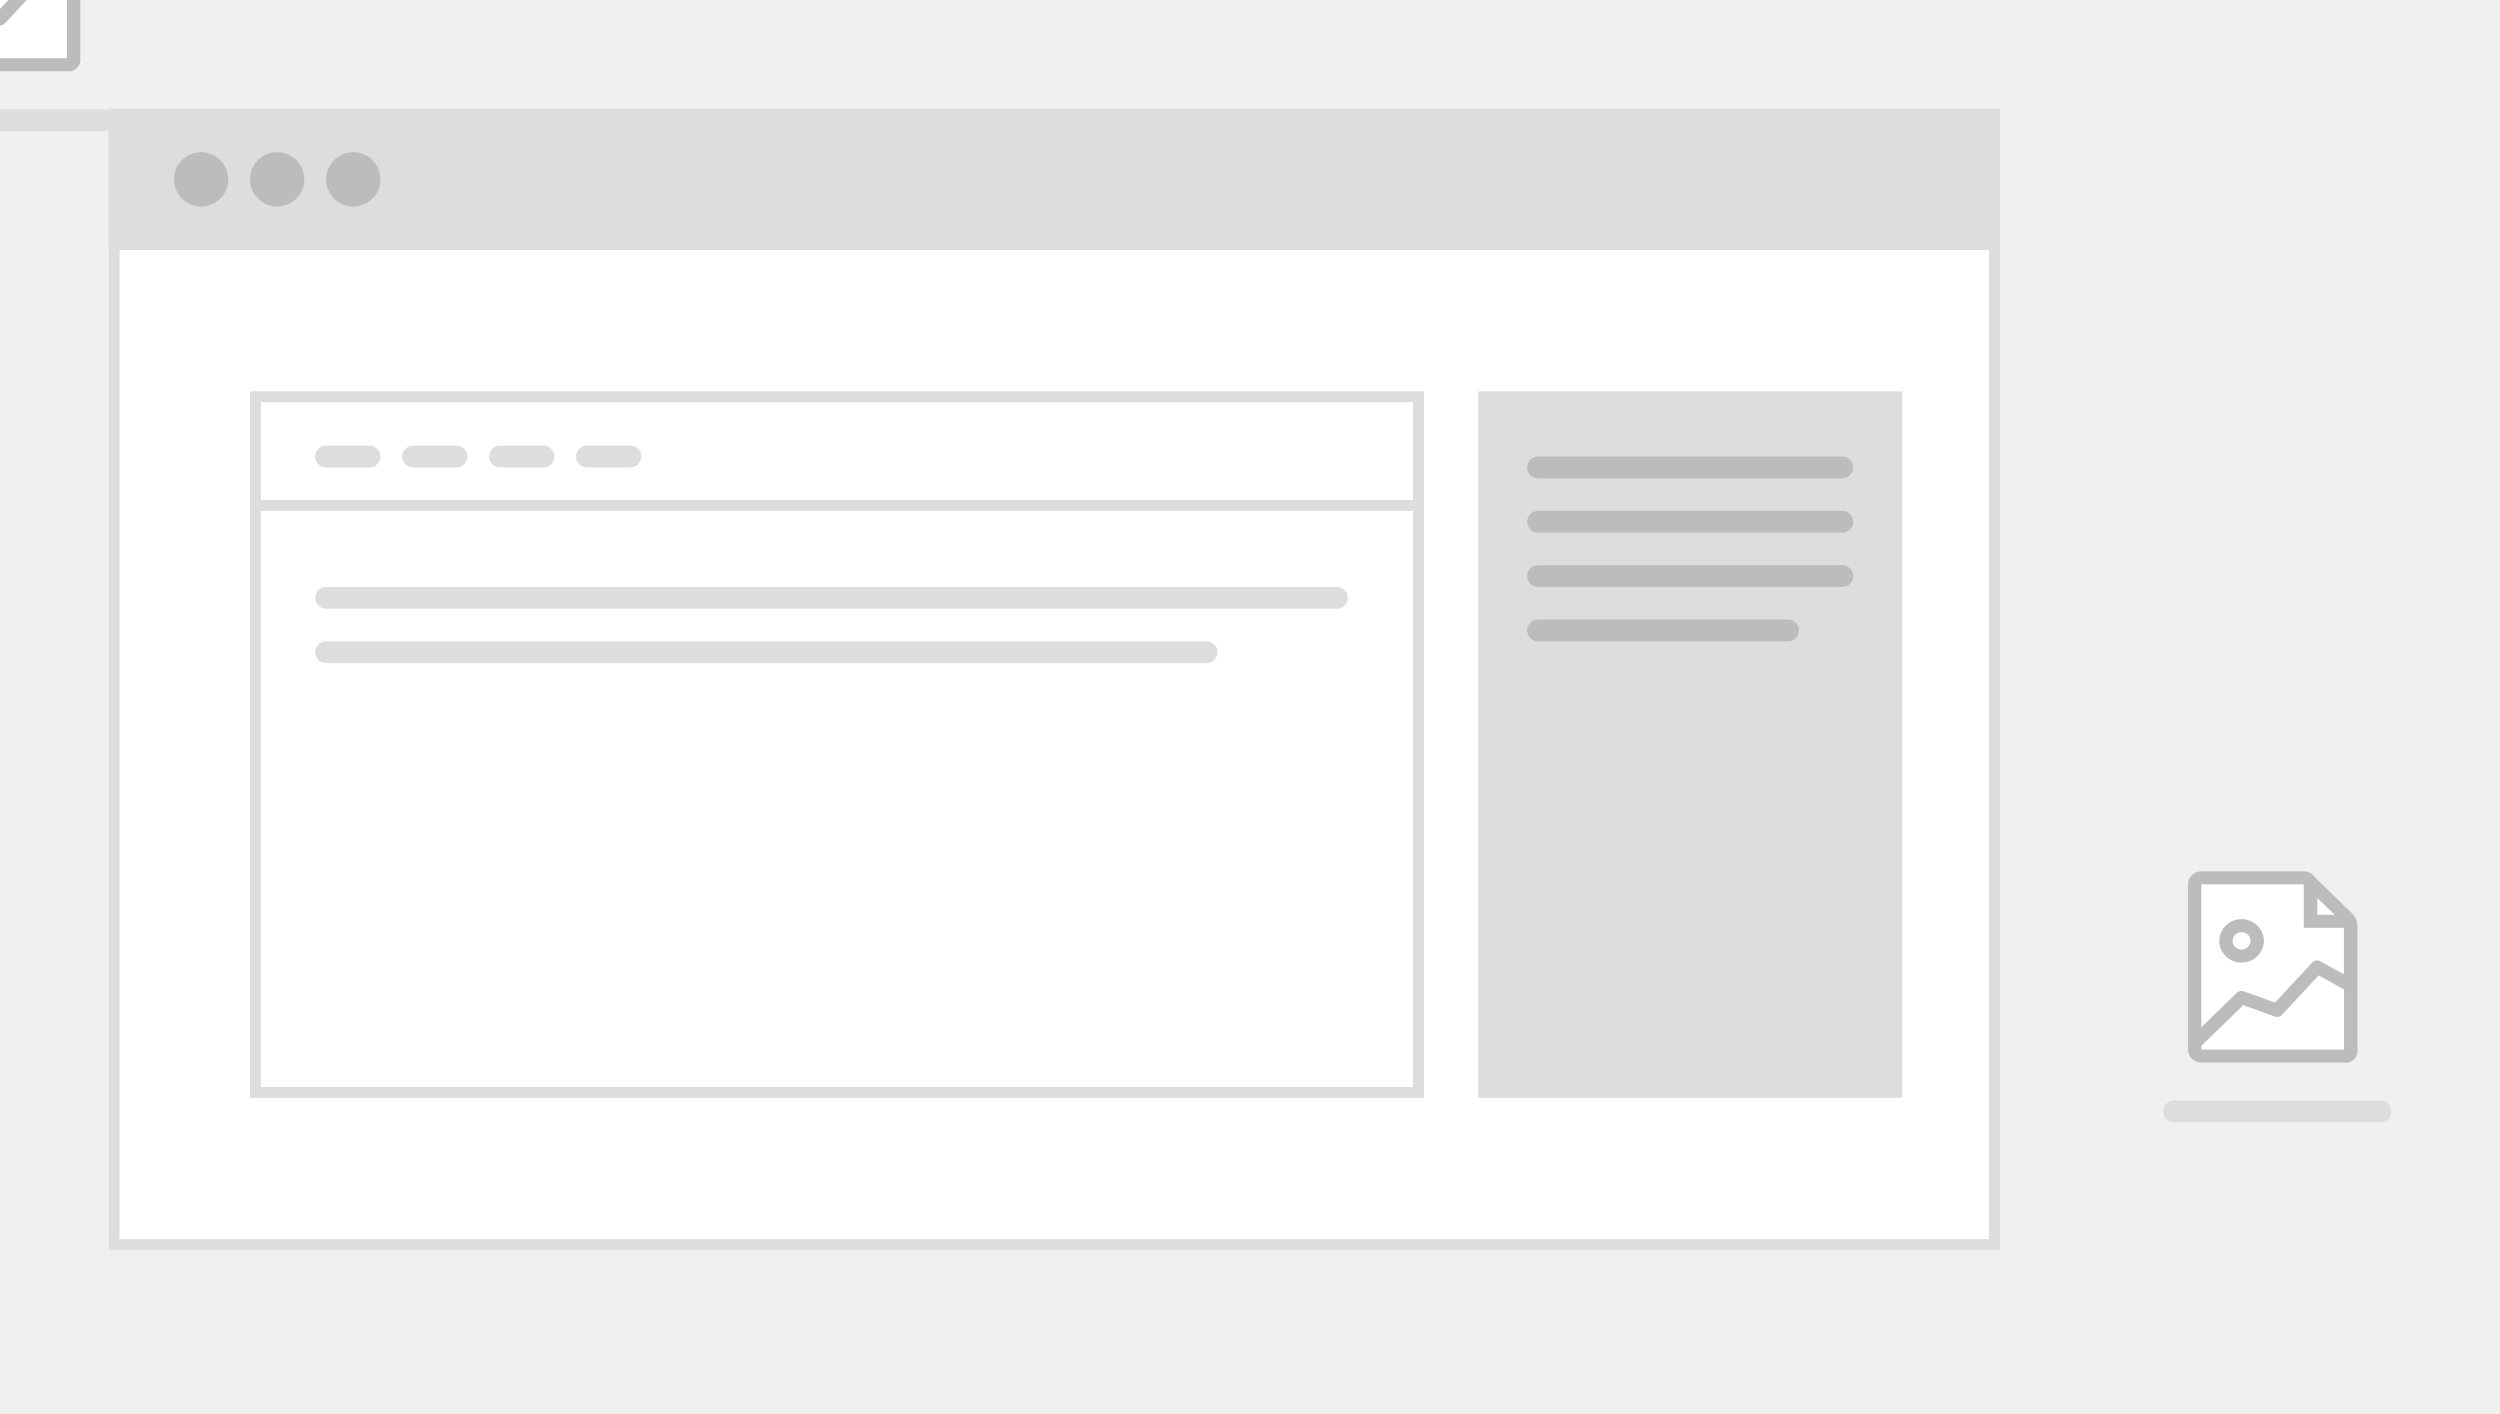
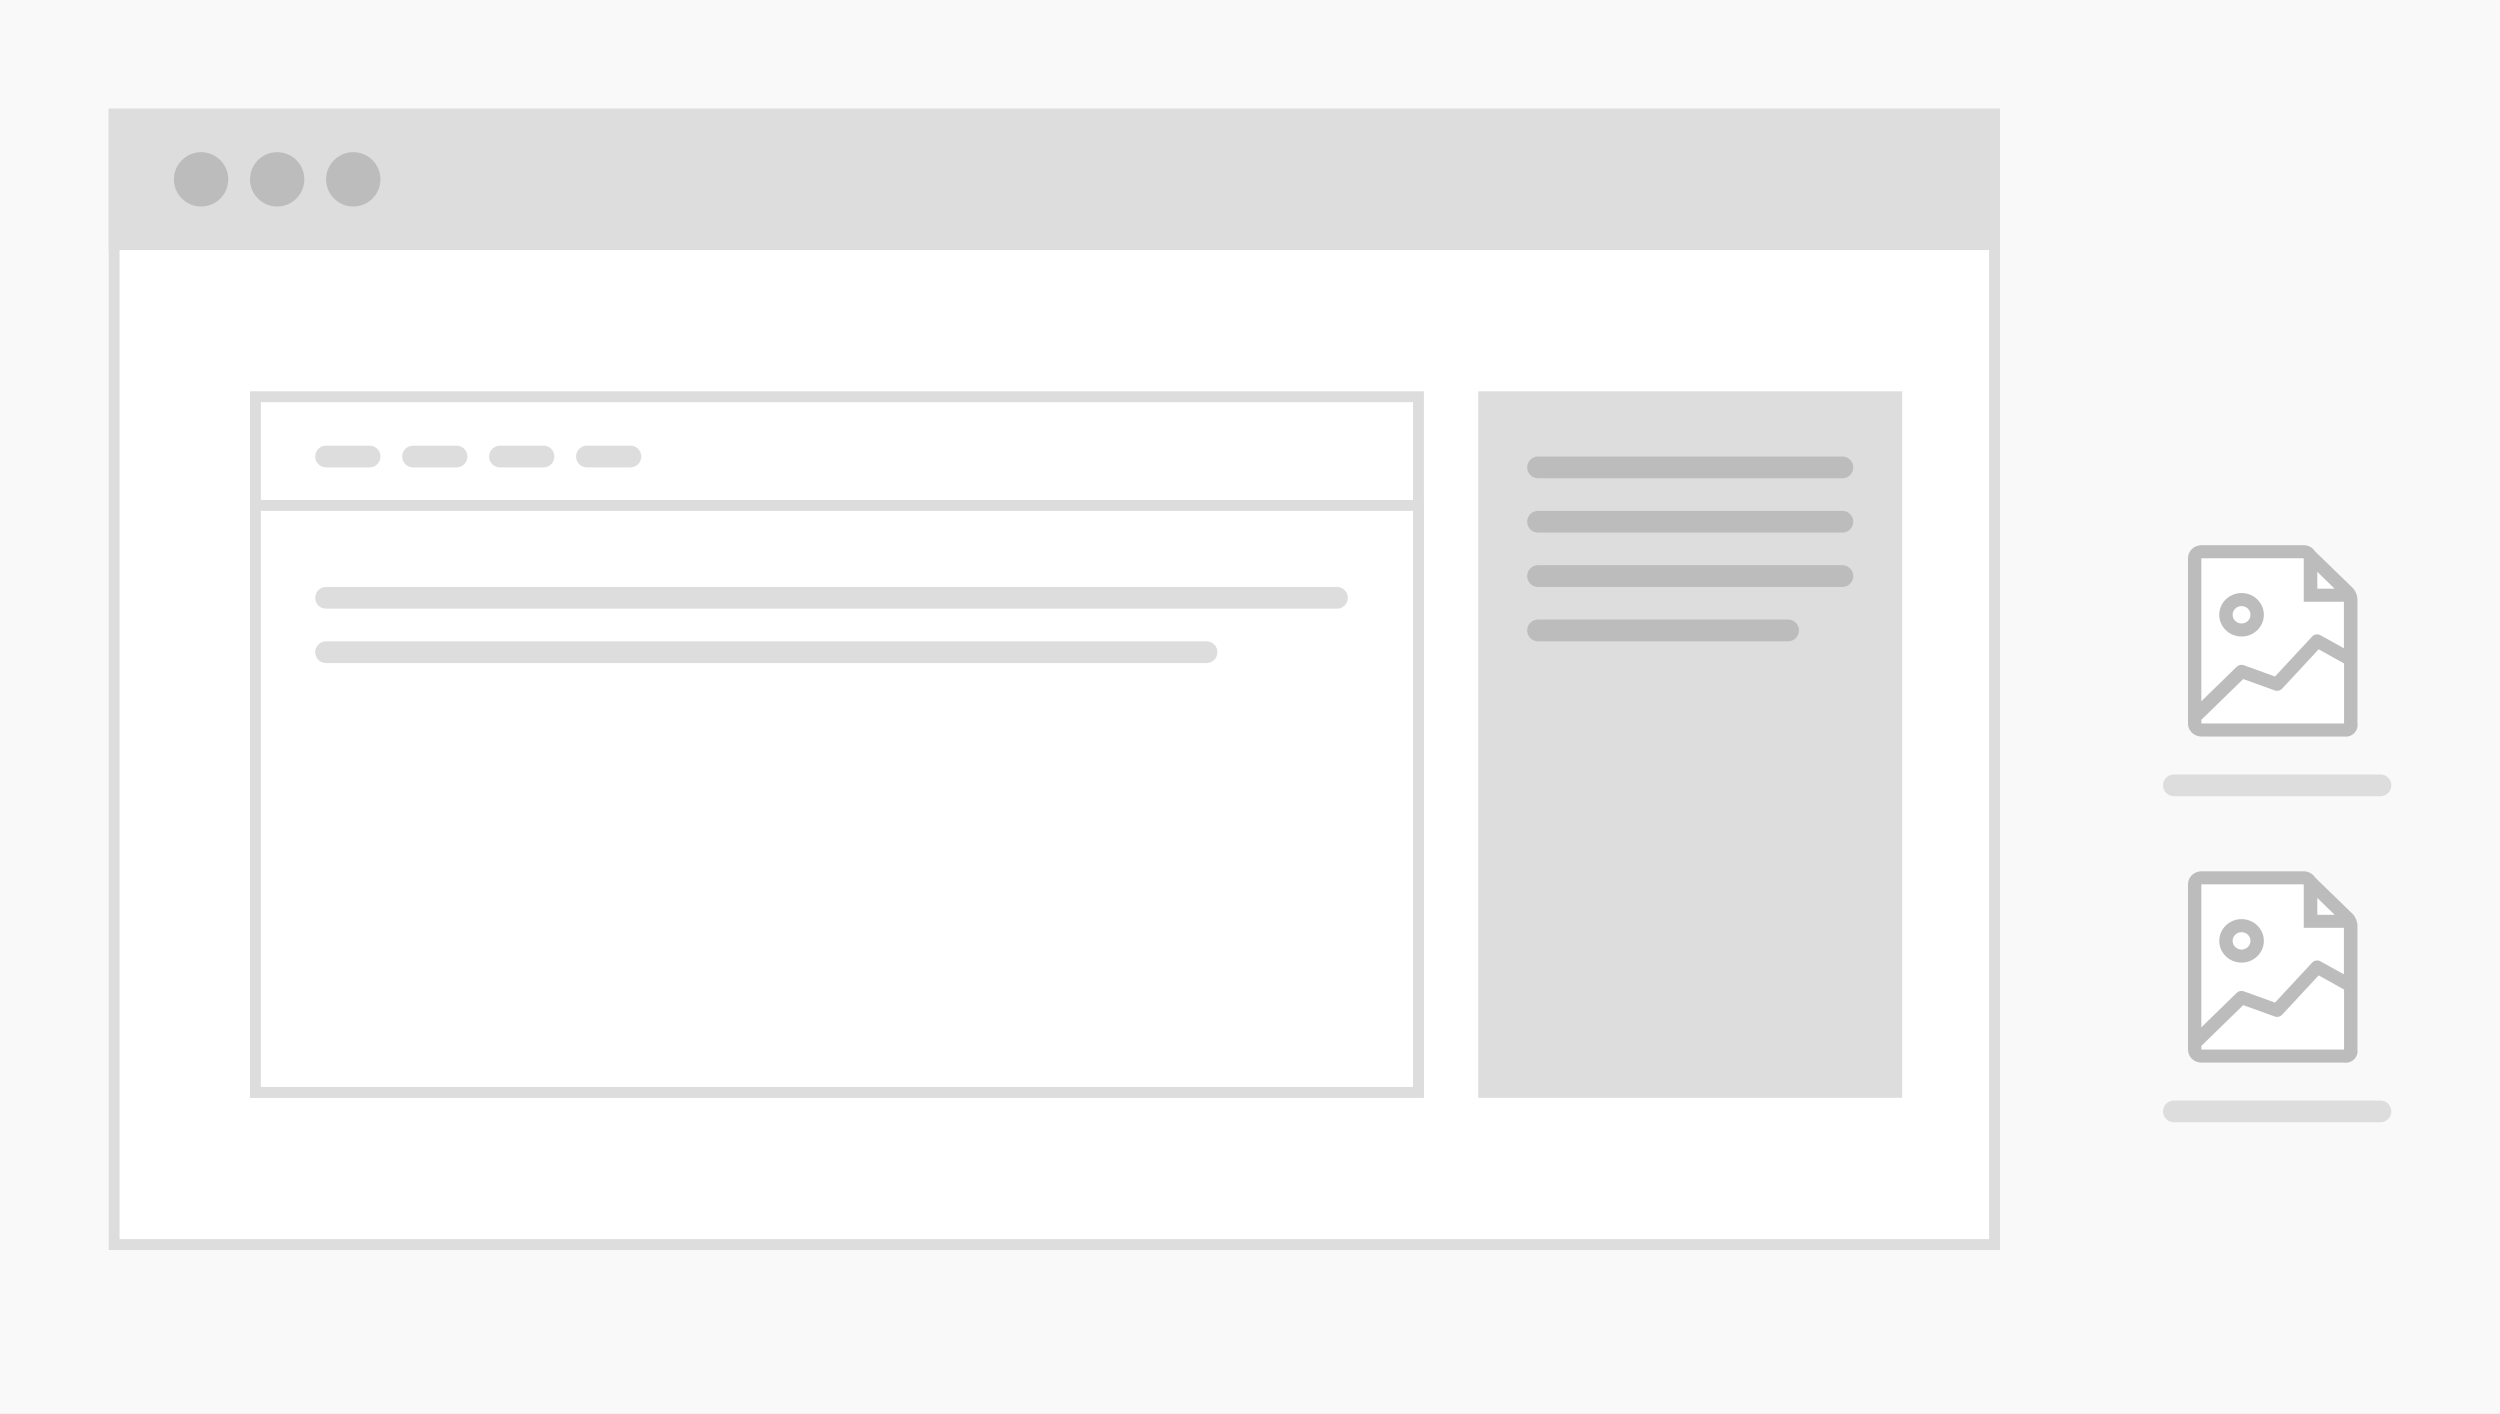
- <svg xmlns="http://www.w3.org/2000/svg" width="230px" height="130px" viewBox="0 0 230 130" opacity="1">
+ <svg xmlns="http://www.w3.org/2000/svg" width="230px" height="130px" viewBox="0 0 230 130" opacity="1" style="background: rgba(172,39,166,0.00);">
  <style>
@keyframes a0_f { 0% { fill: #f9f9f9; } 0.185% { fill: #f9f9f9; animation-timing-function: cubic-bezier(0,0,1,1); } 100% { fill: #f9f9f9; } }
@keyframes info-text_t { 0% { transform: translate(141.5px,42px); } 24.954% { transform: translate(141.5px,42px); animation-timing-function: cubic-bezier(0.42,0,1,1); } 29.575% { transform: translate(141.5px,52px); } 100% { transform: translate(141.5px,52px); } }
@keyframes info-text_o { 0% { opacity: 1; } 24.954% { opacity: 1; animation-timing-function: cubic-bezier(0.42,0,1,1); } 29.575% { opacity: 0; } 100% { opacity: 0; } }
- @keyframes a1_t { 0% { transform: scale(1,1); } 9.612% { transform: scale(1,1); } 11.091% { transform: scale(1.12,1.12); animation-timing-function: cubic-bezier(0,0,1,1); } 18.115% { transform: scale(1.12,1.12); } 100% { transform: scale(1.12,1.12); } }
+ @keyframes a1_t { 0% { transform: translate(209.5px,61.205px); } 11.091% { transform: translate(209.5px,61.205px); animation-timing-function: cubic-bezier(0.317,0,0.657,0.381); } 12.847% { transform: translate(197.1111px,61.26231px); animation-timing-function: cubic-bezier(0.344,0.238,0.692,0.613); } 14.602% { transform: translate(167.8323px,62.99672px); animation-timing-function: cubic-bezier(0.407,0.361,0.76,0.732); } 16.358% { transform: translate(127.7768px,69.0443px); animation-timing-function: cubic-bezier(0.473,0.456,0.819,0.811); } 17.236% { transform: translate(104.6559px,74.4886px); animation-timing-function: cubic-bezier(0.654,0.647,1,1); } 18.115% { transform: translate(79.4551px,82.0677px); } 100% { transform: translate(79.4551px,82.0677px); } }
+ @keyframes a2_t { 0% { transform: scale(1,1); } 9.612% { transform: scale(1,1); } 11.091% { transform: scale(1.12,1.12); animation-timing-function: cubic-bezier(0,0,1,1); } 18.115% { transform: scale(1.12,1.12); } 100% { transform: scale(1.12,1.12); } }
@keyframes photo-file_t { 0% { transform: translate(-9.5px,-11.205px); } 11.091% { transform: translate(-9.5px,-11.205px); } 18.115% { transform: translate(-9.5px,-11.205px); } 100% { transform: translate(-9.5px,-11.205px); } }
@keyframes photo-file_o { 0% { opacity: 1; } 23.66% { opacity: 1; } 26.248% { opacity: 0; } 100% { opacity: 0; } }
- @keyframes photo-file_mo { 0% { offset-distance: 0%; } 11.091% { offset-distance: 0%; animation-timing-function: cubic-bezier(0.42,0,1,1); } 18.115% { offset-distance: 100%; } 100% { offset-distance: 100%; } }
@keyframes file_1_txt-2_o { 0% { opacity: 1; } 11.091% { opacity: 1; } 13.309% { opacity: 0; } 100% { opacity: 0; } }
+ @keyframes cursor_t { 0% { transform: translate(205px,18px); animation-timing-function: cubic-bezier(0.42,0,1,1); } 11.091% { transform: translate(213px,63px); animation-timing-function: cubic-bezier(0.317,0,0.657,0.381); } 12.847% { transform: translate(200.6312px,63.28078px); animation-timing-function: cubic-bezier(0.344,0.238,0.692,0.613); } 14.602% { transform: translate(171.3949px,65.33958px); animation-timing-function: cubic-bezier(0.407,0.361,0.76,0.732); } 16.358% { transform: translate(131.3707px,71.39665px); animation-timing-function: cubic-bezier(0.473,0.456,0.819,0.811); } 17.236% { transform: translate(108.2269px,76.64346px); animation-timing-function: cubic-bezier(0.654,0.647,1,1); } 18.115% { transform: translate(82.9551px,83.8627px); } 100% { transform: translate(82.9551px,83.8627px); } }
@keyframes cursor_o { 0% { opacity: 0; } 5.176% { opacity: 1; } 18.115% { opacity: 1; } 23.66% { opacity: 0; } 100% { opacity: 0; } }
- @keyframes cursor_mo { 0% { offset-distance: 0%; animation-timing-function: cubic-bezier(0.42,0,1,1); } 11.091% { offset-distance: 25.695%; animation-timing-function: cubic-bezier(0.42,0,1,1); } 18.115% { offset-distance: 100%; } 100% { offset-distance: 100%; } }
@keyframes photo-main_o { 0% { opacity: 0; } 26.433% { opacity: 0; animation-timing-function: cubic-bezier(0.42,0,1,1); } 29.76% { opacity: 0.2; } 62.847% { opacity: 0.2; } 66.543% { opacity: 1; } 100% { opacity: 1; } }
@keyframes photo-box_t { 0% { transform: translate(139px,44px); } 69.871% { transform: translate(139px,44px); } 75.416% { transform: translate(139px,39px); } 100% { transform: translate(139px,39px); } }
@keyframes photo-box_o { 0% { opacity: 0; } 69.871% { opacity: 0; } 75.416% { opacity: 1; } 100% { opacity: 1; } }
@keyframes info-1_t { 0% { transform: translate(140px,68px); } 72.643% { transform: translate(140px,68px); } 78.189% { transform: translate(140px,63px); } 100% { transform: translate(140px,63px); } }
@keyframes info-1_o { 0% { opacity: 0; } 72.643% { opacity: 0; } 78.189% { opacity: 1; } 100% { opacity: 1; } }
@keyframes info-2_t { 0% { transform: translate(140px,79px); } 75.416% { transform: translate(140px,79px); } 80.961% { transform: translate(140px,74px); } 100% { transform: translate(140px,74px); } }
@keyframes info-2_o { 0% { opacity: 0; } 75.416% { opacity: 0; } 80.961% { opacity: 1; } 100% { opacity: 1; } }
@keyframes info-3_t { 0% { transform: translate(140px,90px); } 78.558% { transform: translate(140px,90px); } 84.103% { transform: translate(140px,85px); } 100% { transform: translate(140px,85px); } }
@keyframes info-3_o { 0% { opacity: 0; } 78.558% { opacity: 0; } 84.103% { opacity: 1; } 100% { opacity: 1; } }
- @keyframes loading_t { 0% { transform: translate(28px,66px); } 35.859% { transform: translate(28px,66px); } 100% { transform: translate(28px,66px); } }
+ @keyframes loading_t { 0% { transform: translate(28px,66px) scale(1.09,1.09) translate(0px,0px); } 35.859% { transform: translate(28px,66px) scale(1.09,1.09) translate(0px,0px); } 51.017% { transform: translate(28px,66px) scale(49,1.09) translate(0px,0px); } 100% { transform: translate(28px,66px) scale(49,1.09) translate(0px,0px); } }
@keyframes loading_o { 0% { opacity: 0; } 33.641% { opacity: 0; } 35.859% { opacity: 1; animation-timing-function: cubic-bezier(0.42,0,1,1); } 51.017% { opacity: 1; animation-timing-function: cubic-bezier(0.42,0,1,1); } 55.453% { opacity: 0; } 100% { opacity: 0; } }
- @keyframes loading_w { 0% { width: 2px; } 33.641% { width: 2px; } 35.859% { width: 2px; animation-timing-function: cubic-bezier(0.42,0,1,1); } 51.017% { width: 98px; } 100% { width: 98px; } }
@keyframes check_t { 0% { transform: translate(125px,67px) scale(2,2) translate(-3px,-3px); } 55.453% { transform: translate(125px,67px) scale(2,2) translate(-3px,-3px); animation-timing-function: cubic-bezier(0.42,0,1,1); } 59.519% { transform: translate(125px,67px) scale(1,1) translate(-3px,-3px); } 100% { transform: translate(125px,67px) scale(1,1) translate(-3px,-3px); } }
@keyframes check_o { 0% { opacity: 0; } 55.453% { opacity: 0; animation-timing-function: cubic-bezier(0.42,0,1,1); } 59.519% { opacity: 1; } 70.98% { opacity: 1; } 74.122% { opacity: 0; } 100% { opacity: 0; } }
    </style>
+   <rect width="230" height="130" fill="#f9f9f9" stroke="none" transform="translate(115,65) translate(-115,-65)" style="animation: 9.017s linear infinite both a0_f;" />
  <g id="background" fill-rule="nonzero" stroke="none" stroke-width="1" fill="none" transform="translate(10,10)">
    <g id="window">
      <rect id="Rectangle" stroke="#DDDDDD" fill="#FFFFFF" width="173" height="104" transform="translate(0,0) translate(0.5,0.5)" />
      <rect id="Rectangle-4" stroke="#DDDDDD" fill="#DDDDDD" width="173" height="12" transform="translate(0,0) translate(0.5,0.5)" />
      <ellipse id="Oval" fill="#BCBCBC" rx="2.5" ry="2.5" transform="translate(0,0) translate(8.5,6.5)" />
      <ellipse id="Oval-2" fill="#BCBCBC" rx="2.5" ry="2.5" transform="translate(0,0) translate(15.5,6.5)" />
      <ellipse id="Oval-3" fill="#BCBCBC" rx="2.5" ry="2.5" transform="translate(0,0) translate(22.5,6.5)" />
    </g>
    <g id="editor" stroke="#DDDDDD" transform="translate(13,26)">
      <rect id="Rectangle-5" fill="#FFFFFF" width="107" height="64" transform="translate(0,0) translate(0.5,0.5)" />
      <rect id="Rectangle-6" fill="#FFFFFF" width="107" height="54" transform="translate(0,0) translate(0.5,10.5)" />
      <path id="Line" d="M7,6L11,6" stroke-width="2" stroke-linecap="round" stroke-linejoin="round" />
      <path id="Line-2" d="M15,6L19,6" stroke-width="2" stroke-linecap="round" stroke-linejoin="round" />
      <path id="Line-3" d="M23,6L27,6" stroke-width="2" stroke-linecap="round" stroke-linejoin="round" />
      <path id="Line-4" d="M31,6L35,6" stroke-width="2" stroke-linecap="round" stroke-linejoin="round" />
      <path id="Line-5" d="M7,19L100,19" stroke-width="2" stroke-linecap="round" stroke-linejoin="round" />
      <path id="Line-6" d="M7,24L88,24" stroke-width="2" stroke-linecap="round" stroke-linejoin="round" />
    </g>
    <rect id="info" fill="#DDDDDD" width="39" height="65" transform="translate(0,0) translate(126,26)" />
  </g>
-   <g id="info-text" fill-rule="nonzero" stroke="#BCBCBC" stroke-linecap="round" stroke-linejoin="round" stroke-width="2" fill="none" opacity="1" transform="translate(141.5,42)" style="animation: info-text_t 9.017s linear infinite both, info-text_o 9.017s linear infinite both;">
+   <g id="info-text" fill-rule="nonzero" stroke="#BCBCBC" stroke-linecap="round" stroke-linejoin="round" stroke-width="2" fill="none" opacity="1" transform="translate(141.5,42)" style="animation: 9.017s linear infinite both info-text_t, 9.017s linear infinite both info-text_o;">
    <path id="Line-7" d="M0,1L28,1" />
    <path id="Line-8" d="M0,6L28,6" />
    <path id="Line-9" d="M0,11L28,11" />
    <path id="Line-10" d="M0,16L23,16" />
  </g>
  <g id="photo-file-2" stroke="none" stroke-width="1" fill="none" fill-rule="evenodd" transform="translate(200,80)">
    <path id="file_1_txt" d="M0,22.25L19,22.25" stroke="#DDDDDD" stroke-width="2" stroke-linecap="round" stroke-linejoin="round" fill-rule="nonzero" />
    <g id="file_1" transform="translate(1,0)">
      <path id="Rectangle-2" fill="#FFFFFF" fill-rule="nonzero" d="M1,1L10.884,1L15,4.967L15,17L1,17Z" />
      <path id="Shape" d="M15.499,4.136L11.988,0.728C11.767,0.381,11.381,0.167,10.962,0.16L1.526,0.16C0.846,0.16,0.295,0.697,0.295,1.36L0.295,16.56C0.295,17.223,0.846,17.76,1.526,17.76L14.654,17.76C14.993,17.808,15.336,17.697,15.578,17.46C15.82,17.224,15.934,16.891,15.885,16.56L15.885,5.36C15.917,4.919,15.779,4.483,15.499,4.136L15.499,4.136ZM12.193,2.608L13.785,4.16L12.193,4.16L12.193,2.608ZM10.921,1.36L10.921,1.384L10.946,1.408L10.946,5.36L14.638,5.36L14.638,9.64L12.48,8.44C12.228,8.3,11.911,8.35,11.717,8.56L8.299,12.24L5.428,11.2C5.202,11.119,4.949,11.174,4.779,11.34L1.522,14.516L1.522,1.36L10.921,1.36ZM1.526,16.56L1.526,16.2L1.551,16.2L5.374,12.472L8.283,13.52C8.519,13.605,8.783,13.541,8.952,13.36L12.316,9.736L14.654,11.04L14.654,16.56L1.526,16.56Z" fill="#BCBCBC" />
      <path id="Shape-2" d="M5.223,8.56C6.355,8.56,7.274,7.665,7.274,6.56C7.274,5.455,6.355,4.56,5.223,4.56C4.09,4.56,3.171,5.455,3.171,6.56C3.171,7.665,4.09,8.56,5.223,8.56L5.223,8.56ZM5.223,5.76C5.676,5.76,6.043,6.118,6.043,6.56C6.043,7.002,5.676,7.36,5.223,7.36C4.769,7.36,4.402,7.002,4.402,6.56C4.402,6.118,4.769,5.76,5.223,5.76Z" fill="#BCBCBC" />
    </g>
  </g>
-   <g id="photo-file" style="animation: a1_t 9.017s linear infinite both ,photo-file_mo 9.017s linear infinite both; offset-path: path('M209.5,61.205L209.5,61.205C165.469,60.697,122.131,67.772,79.455,82.068L79.455,82.068'); offset-rotate: 0deg;">
-     <g stroke="none" stroke-width="1" fill="none" fill-rule="evenodd" opacity="1" transform=" translate(-9.5,-11.205)" style="animation: photo-file_t 9.017s linear infinite both, photo-file_o 9.017s linear infinite both;">
-       <path id="file_1_txt-2" d="M0,22.25L19,22.25" stroke="#DDDDDD" stroke-width="2" stroke-linecap="round" stroke-linejoin="round" fill-rule="nonzero" opacity="1" style="animation: file_1_txt-2_o 9.017s linear infinite both;" />
-       <g id="file_1-2" transform="translate(1,0)">
-         <path id="Rectangle-2-2" fill="#FFFFFF" fill-rule="nonzero" d="M1,1L10.884,1L15,4.967L15,17L1,17Z" />
-         <path id="Shape-3" d="M15.499,4.136L11.988,0.728C11.767,0.381,11.381,0.167,10.962,0.16L1.526,0.16C0.846,0.16,0.295,0.697,0.295,1.36L0.295,16.56C0.295,17.223,0.846,17.76,1.526,17.76L14.654,17.76C14.993,17.808,15.336,17.697,15.578,17.46C15.82,17.224,15.934,16.891,15.885,16.56L15.885,5.36C15.917,4.919,15.779,4.483,15.499,4.136L15.499,4.136ZM12.193,2.608L13.785,4.16L12.193,4.16L12.193,2.608ZM10.921,1.36L10.921,1.384L10.946,1.408L10.946,5.36L14.638,5.36L14.638,9.64L12.48,8.44C12.228,8.3,11.911,8.35,11.717,8.56L8.299,12.24L5.428,11.2C5.202,11.119,4.949,11.174,4.779,11.34L1.522,14.516L1.522,1.36L10.921,1.36ZM1.526,16.56L1.526,16.2L1.551,16.2L5.374,12.472L8.283,13.52C8.519,13.605,8.783,13.541,8.952,13.36L12.316,9.736L14.654,11.04L14.654,16.56L1.526,16.56Z" fill="#BCBCBC" />
-         <path id="Shape-4" d="M5.223,8.56C6.355,8.56,7.274,7.665,7.274,6.56C7.274,5.455,6.355,4.56,5.223,4.56C4.09,4.56,3.171,5.455,3.171,6.56C3.171,7.665,4.09,8.56,5.223,8.56L5.223,8.56ZM5.223,5.76C5.676,5.76,6.043,6.118,6.043,6.56C6.043,7.002,5.676,7.36,5.223,7.36C4.769,7.36,4.402,7.002,4.402,6.56C4.402,6.118,4.769,5.76,5.223,5.76Z" fill="#BCBCBC" />
+   <g id="photo-file" style="animation: 9.017s linear infinite both a1_t;">
+     <g style="animation: 9.017s linear infinite both a2_t;">
+       <g stroke="none" stroke-width="1" fill="none" fill-rule="evenodd" opacity="1" transform="translate(209.5,61.205) translate(-9.5,-11.205)" style="animation: 9.017s linear infinite both photo-file_t, 9.017s linear infinite both photo-file_o;">
+         <path id="file_1_txt-2" d="M0,22.25L19,22.25" stroke="#DDDDDD" stroke-width="2" stroke-linecap="round" stroke-linejoin="round" fill-rule="nonzero" opacity="1" style="animation: 9.017s linear infinite both file_1_txt-2_o;" />
+         <g id="file_1-2" transform="translate(1,0)">
+           <path id="Rectangle-2-2" fill="#FFFFFF" fill-rule="nonzero" d="M1,1L10.884,1L15,4.967L15,17L1,17Z" />
+           <path id="Shape-3" d="M15.499,4.136L11.988,0.728C11.767,0.381,11.381,0.167,10.962,0.16L1.526,0.16C0.846,0.16,0.295,0.697,0.295,1.36L0.295,16.56C0.295,17.223,0.846,17.76,1.526,17.76L14.654,17.76C14.993,17.808,15.336,17.697,15.578,17.46C15.82,17.224,15.934,16.891,15.885,16.56L15.885,5.36C15.917,4.919,15.779,4.483,15.499,4.136L15.499,4.136ZM12.193,2.608L13.785,4.16L12.193,4.16L12.193,2.608ZM10.921,1.36L10.921,1.384L10.946,1.408L10.946,5.36L14.638,5.36L14.638,9.64L12.48,8.44C12.228,8.3,11.911,8.35,11.717,8.56L8.299,12.24L5.428,11.2C5.202,11.119,4.949,11.174,4.779,11.34L1.522,14.516L1.522,1.36L10.921,1.36ZM1.526,16.56L1.526,16.2L1.551,16.2L5.374,12.472L8.283,13.52C8.519,13.605,8.783,13.541,8.952,13.36L12.316,9.736L14.654,11.04L14.654,16.56L1.526,16.56Z" fill="#BCBCBC" />
+           <path id="Shape-4" d="M5.223,8.56C6.355,8.56,7.274,7.665,7.274,6.56C7.274,5.455,6.355,4.56,5.223,4.56C4.09,4.56,3.171,5.455,3.171,6.56C3.171,7.665,4.09,8.56,5.223,8.56L5.223,8.56ZM5.223,5.76C5.676,5.76,6.043,6.118,6.043,6.56C6.043,7.002,5.676,7.36,5.223,7.36C4.769,7.36,4.402,7.002,4.402,6.56C4.402,6.118,4.769,5.76,5.223,5.76Z" fill="#BCBCBC" />
+         </g>
      </g>
    </g>
  </g>
-   <g id="cursor" stroke="none" stroke-width="1" fill="none" fill-rule="evenodd" opacity="0" style="animation: cursor_o 9.017s linear infinite both, cursor_mo 9.017s linear infinite both; offset-path: path('M205,18L213,63C169,63.38,125.652,70.337,82.955,83.863L82.955,83.863'); offset-rotate: 0deg;">
+   <g id="cursor" stroke="none" stroke-width="1" fill="none" fill-rule="evenodd" opacity="0" transform="translate(205,18)" style="animation: 9.017s linear infinite both cursor_t, 9.017s linear infinite both cursor_o;">
    <g id="Rectangle-237">
      <path stroke-opacity="0.8" stroke="#FFFFFF" stroke-width="0.7" d="M5.993,6.249L8.172,9.126L6.606,10.389L4.431,7.516L2.38,10.705L-0.543,-0.711L9.475,4.972L5.993,6.249Z" fill="#363B3E" fill-rule="evenodd" />
    </g>
  </g>
-   <g id="photo-main" stroke="none" stroke-width="1" fill="none" fill-rule="evenodd" opacity="0" transform="translate(28,66)" style="animation: photo-main_o 9.017s linear infinite both;">
+   <g id="photo-main" stroke="none" stroke-width="1" fill="none" fill-rule="evenodd" opacity="0" transform="translate(28,66)" style="animation: 9.017s linear infinite both photo-main_o;">
    <rect id="Rectangle-7" fill="#EAEAEA" width="98" height="30" />
    <g id="icon---image" fill="#AEAEAE" transform="translate(40,10)">
      <path id="Shape-5" d="M17.801,10.144L13.27,5.163C13.12,5.006,12.896,4.893,12.622,4.893C12.373,4.893,12.124,5.006,11.975,5.163L11.378,5.817C11.353,5.839,11.328,5.885,11.303,5.907C11.153,6.042,10.954,6.132,10.73,6.132C10.506,6.132,10.332,6.065,10.183,5.93C10.133,5.885,10.083,5.839,10.058,5.794L7.842,3.361C7.643,3.135,7.344,3,6.996,3C6.647,3,6.349,3.135,6.149,3.361L0.224,9.873L0.124,9.986C0.05,10.099,0,10.211,0,10.347C0,10.707,0.324,11,0.722,11L0.722,11L2.39,11L2.938,11L3.062,11L7.867,11L9.137,11L9.56,11L9.66,11L13.27,11L15.66,11L15.759,11L16.531,11L17.452,11C17.751,11,18,10.775,18,10.504C18,10.392,17.975,10.301,17.9,10.211L17.801,10.144L17.801,10.144Z" />
      <path id="Shape-6" d="M17,0C15.904,0,15,0.904,15,2C15,3.096,15.904,4,17,4C18.096,4,19,3.096,19,2C19,0.904,18.096,0,17,0L17,0Z" />
    </g>
  </g>
-   <g id="photo-box" stroke="none" stroke-width="1" fill="none" fill-rule="evenodd" opacity="0" transform="translate(139,44)" style="animation: photo-box_t 9.017s linear infinite both, photo-box_o 9.017s linear infinite both;">
+   <g id="photo-box" stroke="none" stroke-width="1" fill="none" fill-rule="evenodd" opacity="0" transform="translate(139,44)" style="animation: 9.017s linear infinite both photo-box_t, 9.017s linear infinite both photo-box_o;">
    <rect id="Rectangle-8" fill="#BCBCBC" width="33" height="20" />
    <g id="icon---image-2" fill="#979494" transform="translate(12,7)">
      <path id="Shape-7" d="M8.9,5.572L6.635,3.082C6.56,3.003,6.448,2.946,6.311,2.946C6.187,2.946,6.062,3.003,5.988,3.082L5.689,3.408C5.676,3.42,5.664,3.442,5.651,3.454C5.577,3.521,5.477,3.566,5.365,3.566C5.253,3.566,5.166,3.532,5.091,3.465C5.066,3.442,5.041,3.42,5.029,3.397L3.921,2.18C3.822,2.068,3.672,2,3.498,2C3.324,2,3.174,2.068,3.075,2.18L0.112,5.437L0.062,5.493C0.025,5.549,0,5.606,0,5.673C0,5.854,0.162,6,0.361,6L0.361,6L1.195,6L1.469,6L1.531,6L3.934,6L4.568,6L4.78,6L4.83,6L6.635,6L7.83,6L7.88,6L8.266,6L8.726,6C8.876,6,9,5.887,9,5.752C9,5.696,8.988,5.651,8.95,5.606L8.9,5.572L8.9,5.572Z" />
      <path id="Shape-8" d="M9,0C8.452,0,8,0.452,8,1C8,1.548,8.452,2,9,2C9.548,2,10,1.548,10,1C10,0.452,9.548,0,9,0L9,0Z" />
    </g>
  </g>
-   <g id="info-1" fill-rule="nonzero" stroke="none" stroke-width="1" fill="none" opacity="0" transform="translate(140,68)" style="animation: info-1_t 9.017s linear infinite both, info-1_o 9.017s linear infinite both;">
+   <g id="info-1" fill-rule="nonzero" stroke="none" stroke-width="1" fill="none" opacity="0" transform="translate(140,68)" style="animation: 9.017s linear infinite both info-1_t, 9.017s linear infinite both info-1_o;">
    <path id="Line-11" d="M10,3L29,3" stroke="#BCBCBC" stroke-width="2" stroke-linecap="round" stroke-linejoin="round" />
    <path id="Line-12" d="M10,6L25,6" stroke="#BCBCBC" stroke-width="2" stroke-linecap="round" stroke-linejoin="round" />
    <rect id="Rectangle-3" fill="#BCBCBC" width="7" height="9" rx="2" />
  </g>
-   <g id="info-2" fill-rule="nonzero" stroke="none" stroke-width="1" fill="none" opacity="0" transform="translate(140,79)" style="animation: info-2_t 9.017s linear infinite both, info-2_o 9.017s linear infinite both;">
+   <g id="info-2" fill-rule="nonzero" stroke="none" stroke-width="1" fill="none" opacity="0" transform="translate(140,79)" style="animation: 9.017s linear infinite both info-2_t, 9.017s linear infinite both info-2_o;">
    <path id="Line-13" d="M10,3L29,3" stroke="#BCBCBC" stroke-width="2" stroke-linecap="round" stroke-linejoin="round" />
    <path id="Line-14" d="M10,6L25,6" stroke="#BCBCBC" stroke-width="2" stroke-linecap="round" stroke-linejoin="round" />
    <rect id="Rectangle-3-2" fill="#BCBCBC" width="7" height="9" rx="2" />
  </g>
-   <g id="info-3" fill-rule="nonzero" stroke="none" stroke-width="1" fill="none" opacity="0" transform="translate(140,90)" style="animation: info-3_t 9.017s linear infinite both, info-3_o 9.017s linear infinite both;">
+   <g id="info-3" fill-rule="nonzero" stroke="none" stroke-width="1" fill="none" opacity="0" transform="translate(140,90)" style="animation: 9.017s linear infinite both info-3_t, 9.017s linear infinite both info-3_o;">
    <path id="Line-15" d="M10,3L29,3" stroke="#BCBCBC" stroke-width="2" stroke-linecap="round" stroke-linejoin="round" />
    <path id="Line-16" d="M10,6L25,6" stroke="#BCBCBC" stroke-width="2" stroke-linecap="round" stroke-linejoin="round" />
    <rect id="Rectangle-3-3" fill="#BCBCBC" width="7" height="9" rx="2" />
  </g>
-   <rect id="loading" fill="#17C119" fill-rule="nonzero" width="2" height="2" stroke="none" stroke-width="1" opacity="0" transform="translate(77,67) translate(-49,-1)" style="animation: loading_t 9.017s linear infinite both, loading_o 9.017s linear infinite both, loading_w 9.017s linear infinite both;" />
-   <g id="check" fill-rule="nonzero" stroke="none" stroke-width="1" fill="none" opacity="0" transform="translate(125,67) scale(2,2) translate(-3,-3)" style="animation: check_t 9.017s linear infinite both, check_o 9.017s linear infinite both;">
+   <rect id="loading" fill="#17C119" fill-rule="nonzero" width="2" height="2" stroke="none" stroke-width="1" opacity="0" transform="translate(28,66) scale(1.09,1.09)" style="animation: 9.017s linear infinite both loading_t, 9.017s linear infinite both loading_o;" />
+   <g id="check" fill-rule="nonzero" stroke="none" stroke-width="1" fill="none" opacity="0" transform="translate(125,67) scale(2,2) translate(-3,-3)" style="animation: 9.017s linear infinite both check_t, 9.017s linear infinite both check_o;">
    <path id="checked" d="M3,0C1.346,0,0,1.346,0,3C0,4.654,1.346,6,3,6C4.654,6,6,4.654,6,3C6,1.346,4.654,0,3,0Z" fill="#17C119" />
    <path id="Shape-9" d="M4.133,2.057L2.474,3.534L1.869,2.989C1.784,2.913,1.648,2.913,1.564,2.987C1.479,3.062,1.479,3.185,1.562,3.261L2.319,3.943C2.361,3.981,2.416,4,2.472,4C2.527,4,2.582,3.981,2.624,3.943L4.436,2.33C4.521,2.254,4.521,2.133,4.438,2.057C4.353,1.981,4.217,1.981,4.133,2.057Z" stroke="#FFFFFF" stroke-width="0.2" fill="#FFFFFF" />
  </g>
</svg>
